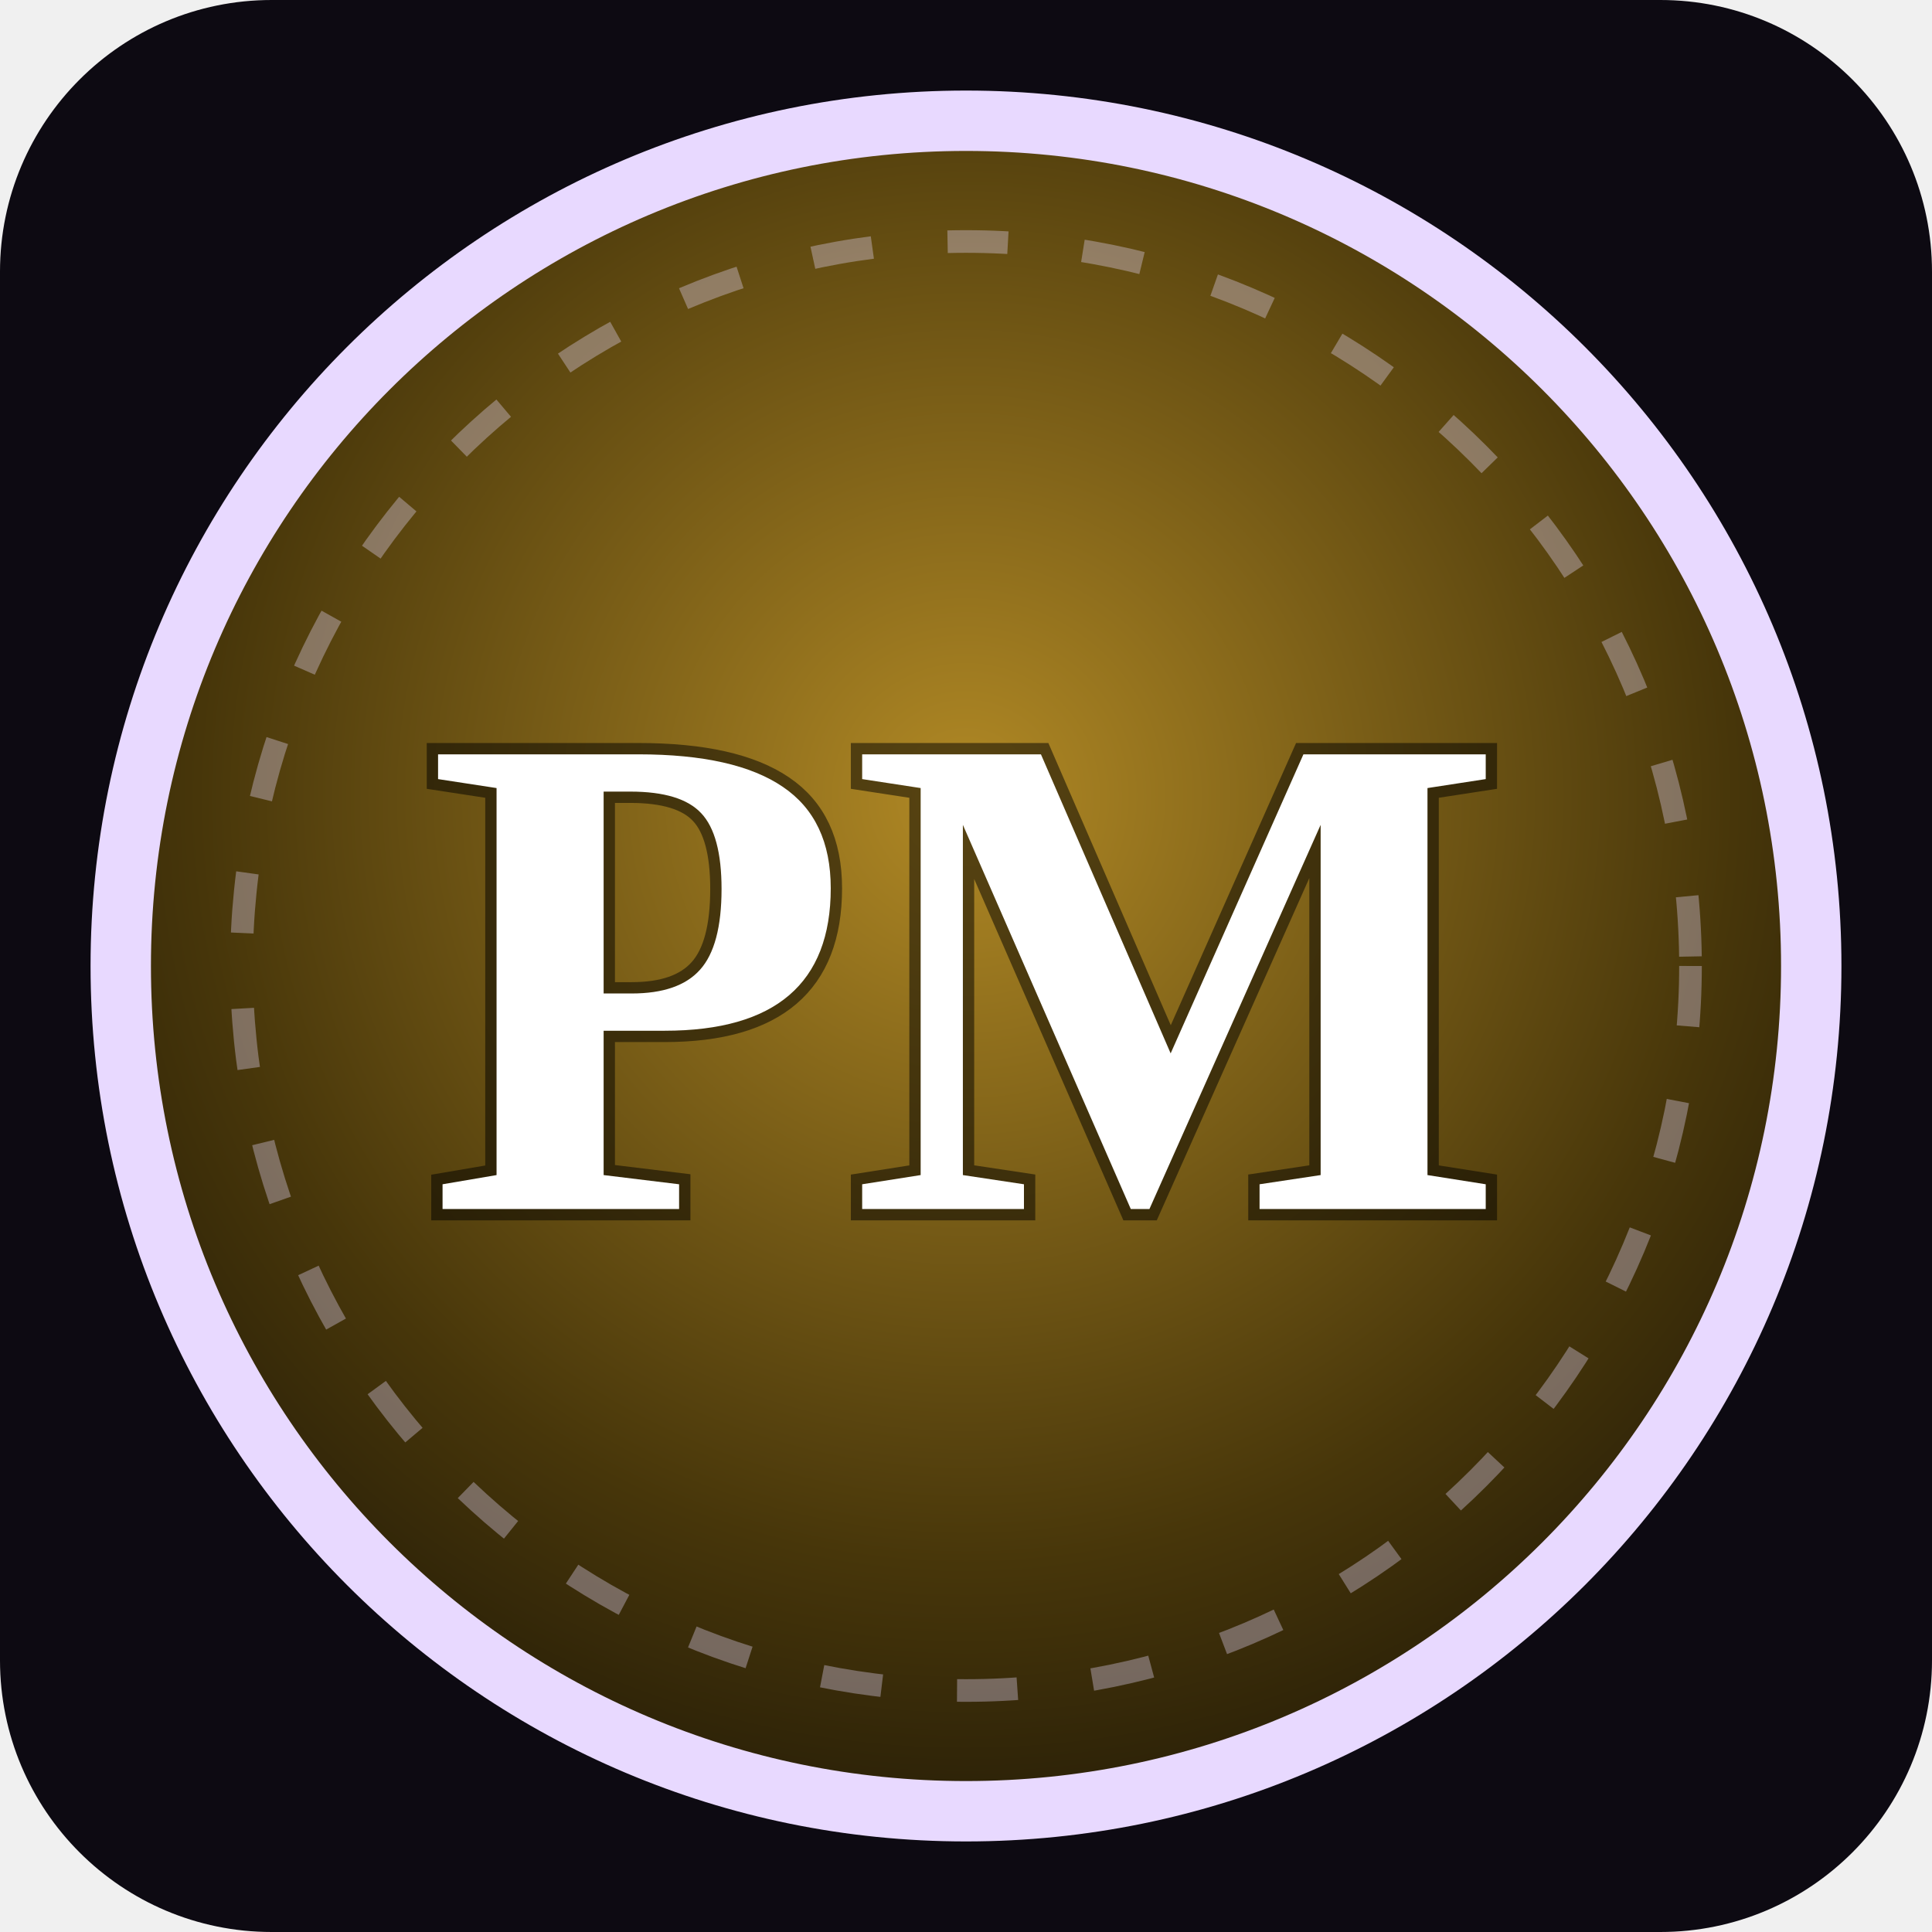
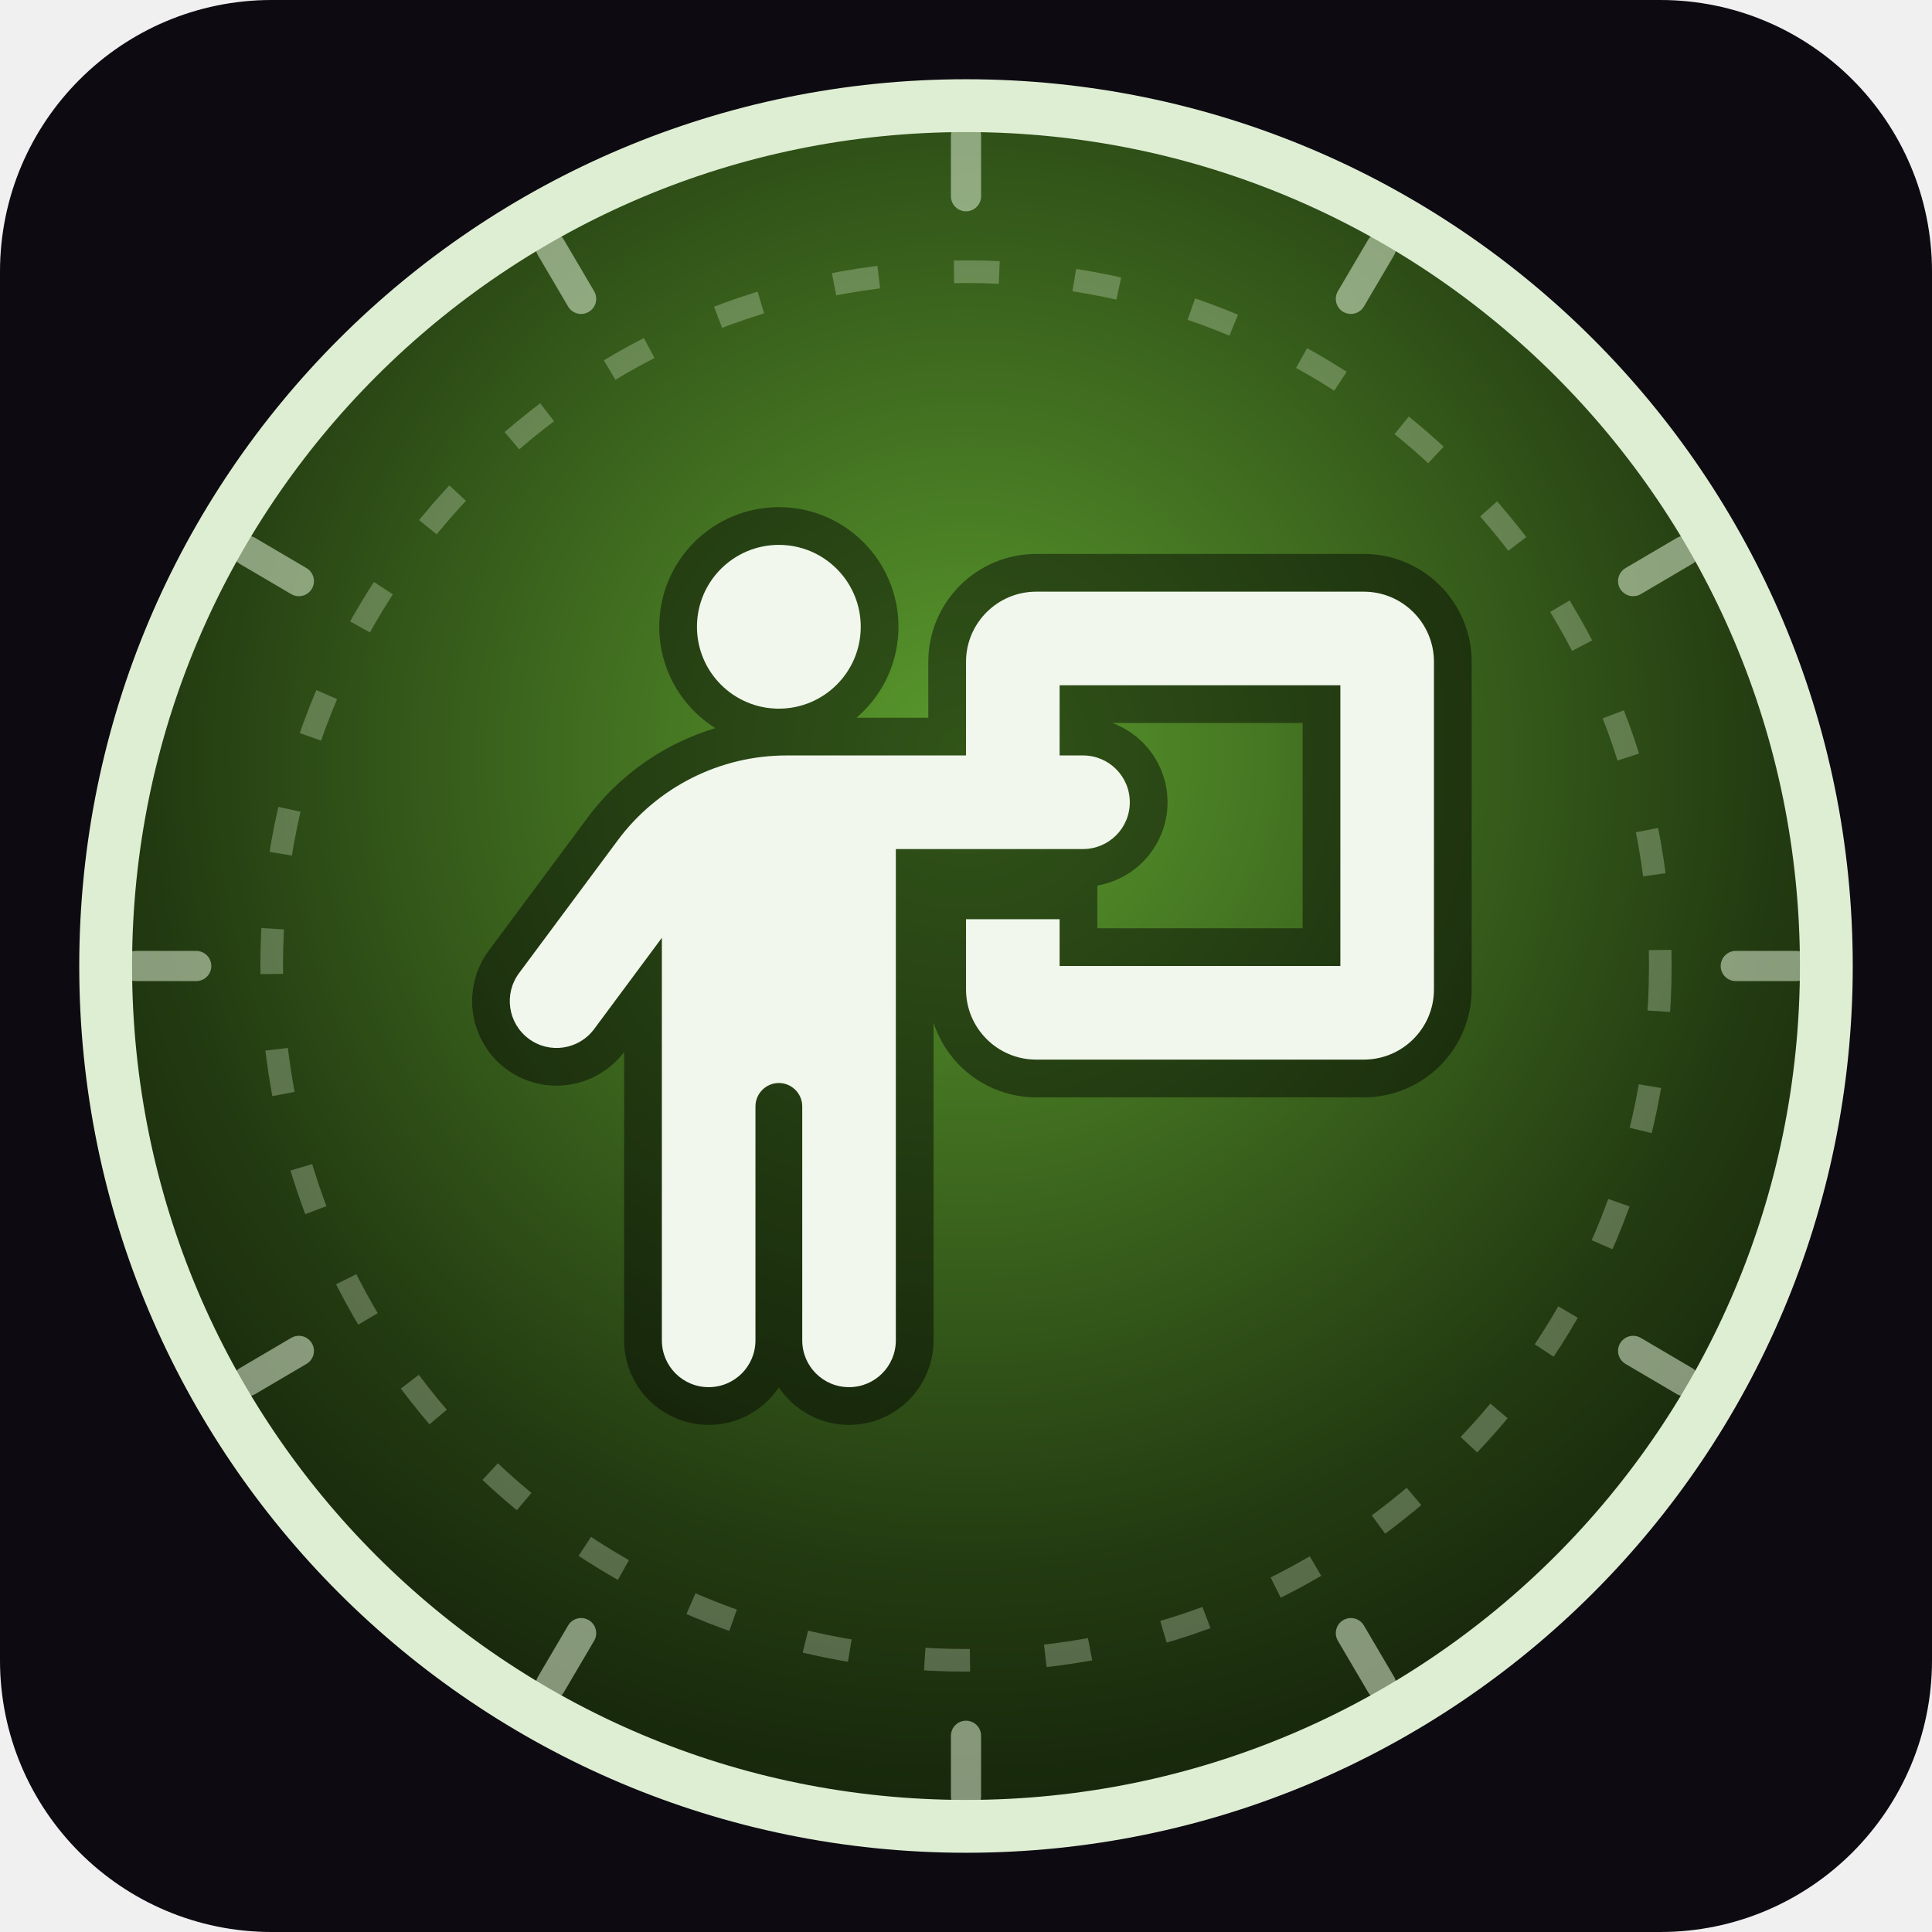
- <svg xmlns="http://www.w3.org/2000/svg" viewBox="0 0 128 128">
+ <svg xmlns="http://www.w3.org/2000/svg" viewBox="0 0 128 128" role="img" aria-label="puppet manipulation">
  <defs>
-     <radialGradient id="g" cx="50%" cy="40%" r="65%">
-       <stop offset="0%" stop-color="hsl(43,65%,42%)" />
-       <stop offset="70%" stop-color="hsl(43,75%,16%)" />
-       <stop offset="100%" stop-color="hsl(43,65%,8%)" />
+     <radialGradient id="g" cx="50%" cy="38%" r="68%">
+       <stop offset="0%" stop-color="hsl(95,55%,39%)" />
+       <stop offset="68%" stop-color="hsl(95,55%,15%)" />
+       <stop offset="100%" stop-color="hsl(95,55%,7%)" />
    </radialGradient>
  </defs>
  <rect width="128" height="128" rx="18" fill="#0d0a12" />
-   <circle cx="64" cy="64" r="56" fill="url(#g)" />
-   <circle cx="64" cy="64" r="56" fill="none" stroke="#e8d9ff" stroke-width="4" />
-   <circle cx="64" cy="64" r="48" fill="none" stroke="#e8d9ff" stroke-opacity=".35" stroke-width="1.5" stroke-dasharray="4 5" />
-   <text x="64" y="64" dy=".35em" text-anchor="middle" font-family="Georgia, 'Times New Roman', serif" font-weight="bold" font-size="46" fill="#ffffff" stroke="#000" stroke-opacity=".5" stroke-width="1.5" paint-order="stroke">PM</text>
+   <circle cx="64" cy="64" r="57" fill="url(#g)" />
+   <circle cx="64" cy="64" r="57" fill="none" stroke="hsl(95,45%,88%)" stroke-width="3.5" />
+   <g stroke="hsl(95,45%,88%)" stroke-opacity=".55" stroke-width="2" stroke-linecap="round">
+     <line x1="108.2" y1="38.5" x2="111.6" y2="36.5" />
+     <line x1="115.0" y1="64.0" x2="119.0" y2="64.0" />
+     <line x1="108.2" y1="89.5" x2="111.6" y2="91.5" />
+     <line x1="89.5" y1="108.2" x2="91.5" y2="111.6" />
+     <line x1="64.0" y1="115.0" x2="64.0" y2="119.0" />
+     <line x1="38.5" y1="108.2" x2="36.5" y2="111.6" />
+     <line x1="19.8" y1="89.5" x2="16.4" y2="91.5" />
+     <line x1="13.0" y1="64.0" x2="9.0" y2="64.0" />
+     <line x1="19.8" y1="38.5" x2="16.4" y2="36.5" />
+     <line x1="38.5" y1="19.8" x2="36.5" y2="16.4" />
+     <line x1="64.0" y1="13.0" x2="64.0" y2="9.0" />
+     <line x1="89.5" y1="19.8" x2="91.5" y2="16.4" />
+   </g>
+   <circle cx="64" cy="64" r="46" fill="none" stroke="hsl(95,45%,88%)" stroke-opacity=".3" stroke-width="1.5" stroke-dasharray="3 5" />
+   <g transform="translate(33.00 39.20) scale(0.09688)" fill="hsl(95,40%,95%)" stroke="#000" stroke-opacity=".45" stroke-width="51.6" paint-order="stroke">
+     <path d="M192 80a56 56 0 1 0 0-112 56 56 0 1 0 0 112zM176 512l0-160c0-8.8 7.2-16 16-16s16 7.2 16 16l0 160c0 17.7 14.3 32 32 32s32-14.3 32-32l0-336 128 0c17.7 0 32-14.3 32-32s-14.3-32-32-32l-16 0 0-48 192 0 0 192-192 0 0-32-64 0 0 48c0 26.5 21.5 48 48 48l224 0c26.5 0 48-21.5 48-48l0-224c0-26.5-21.5-48-48-48L368 0c-26.5 0-48 21.5-48 48l0 64-122.7 0c-45.6 0-88.5 21.6-115.6 58.2L14.3 260.9c-10.5 14.2-7.6 34.2 6.6 44.8s34.2 7.6 44.8-6.6L112 236.7 112 512c0 17.7 14.3 32 32 32s32-14.3 32-32z" />
+   </g>
</svg>
